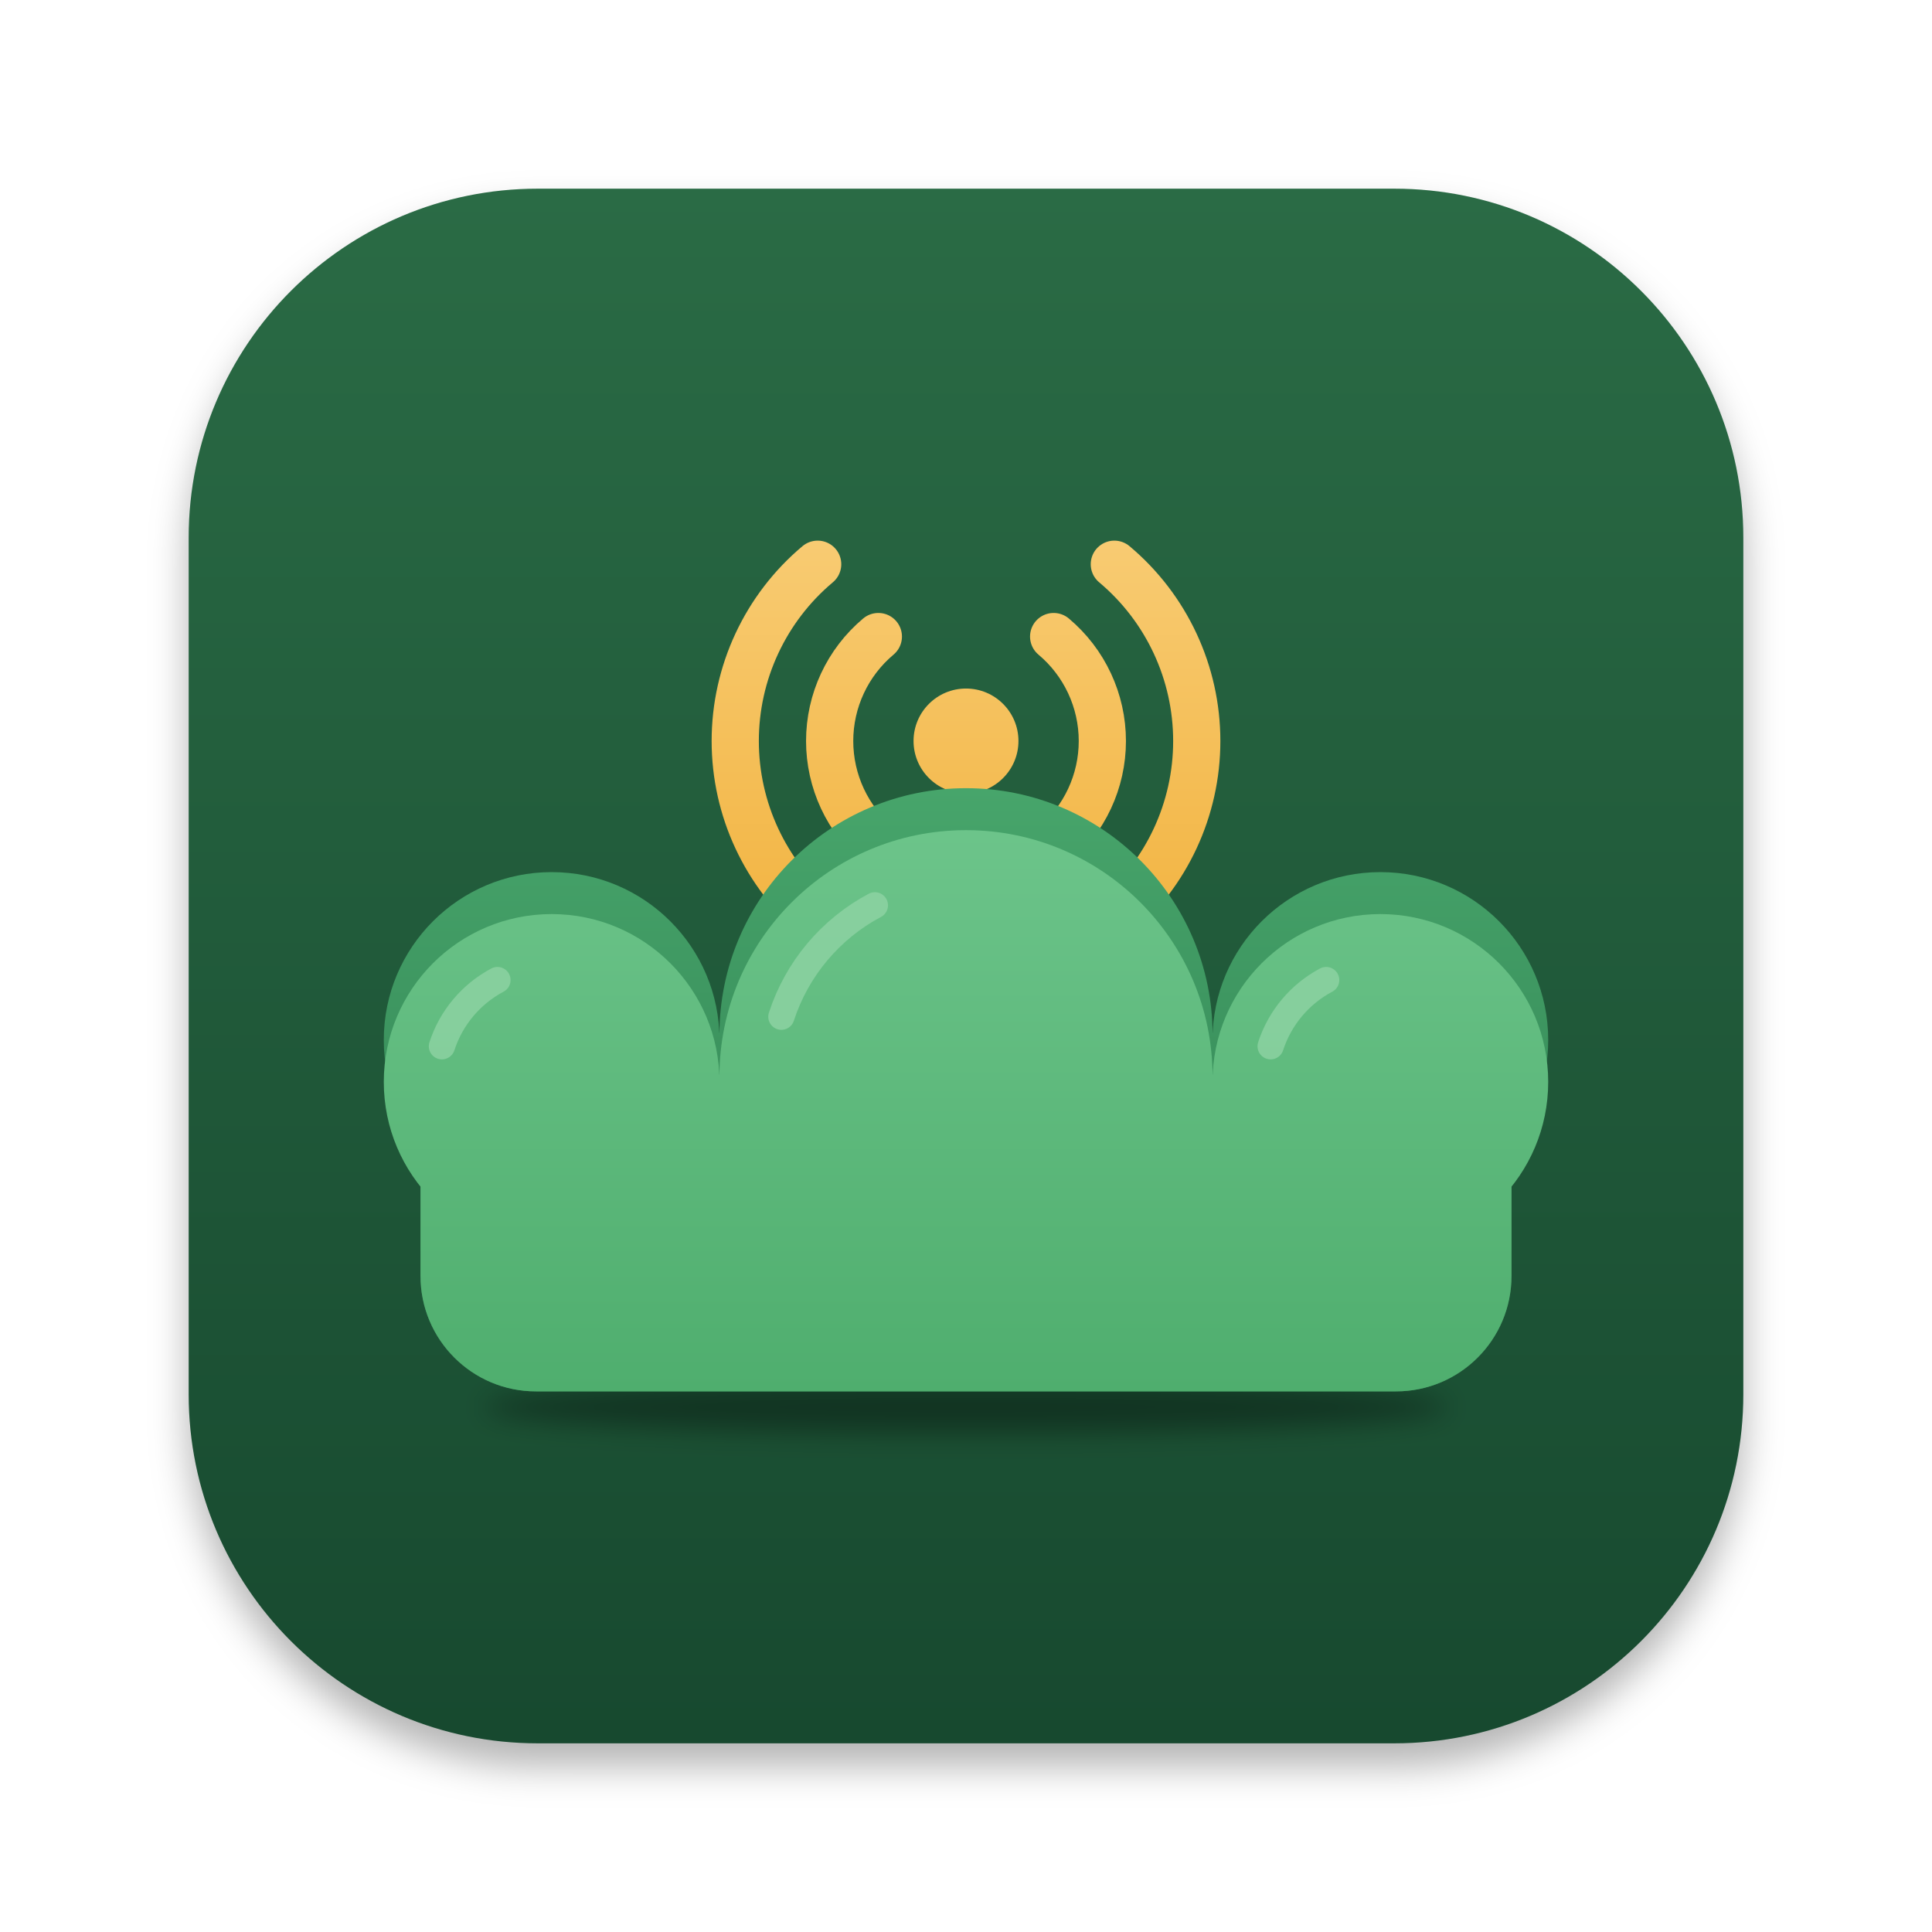
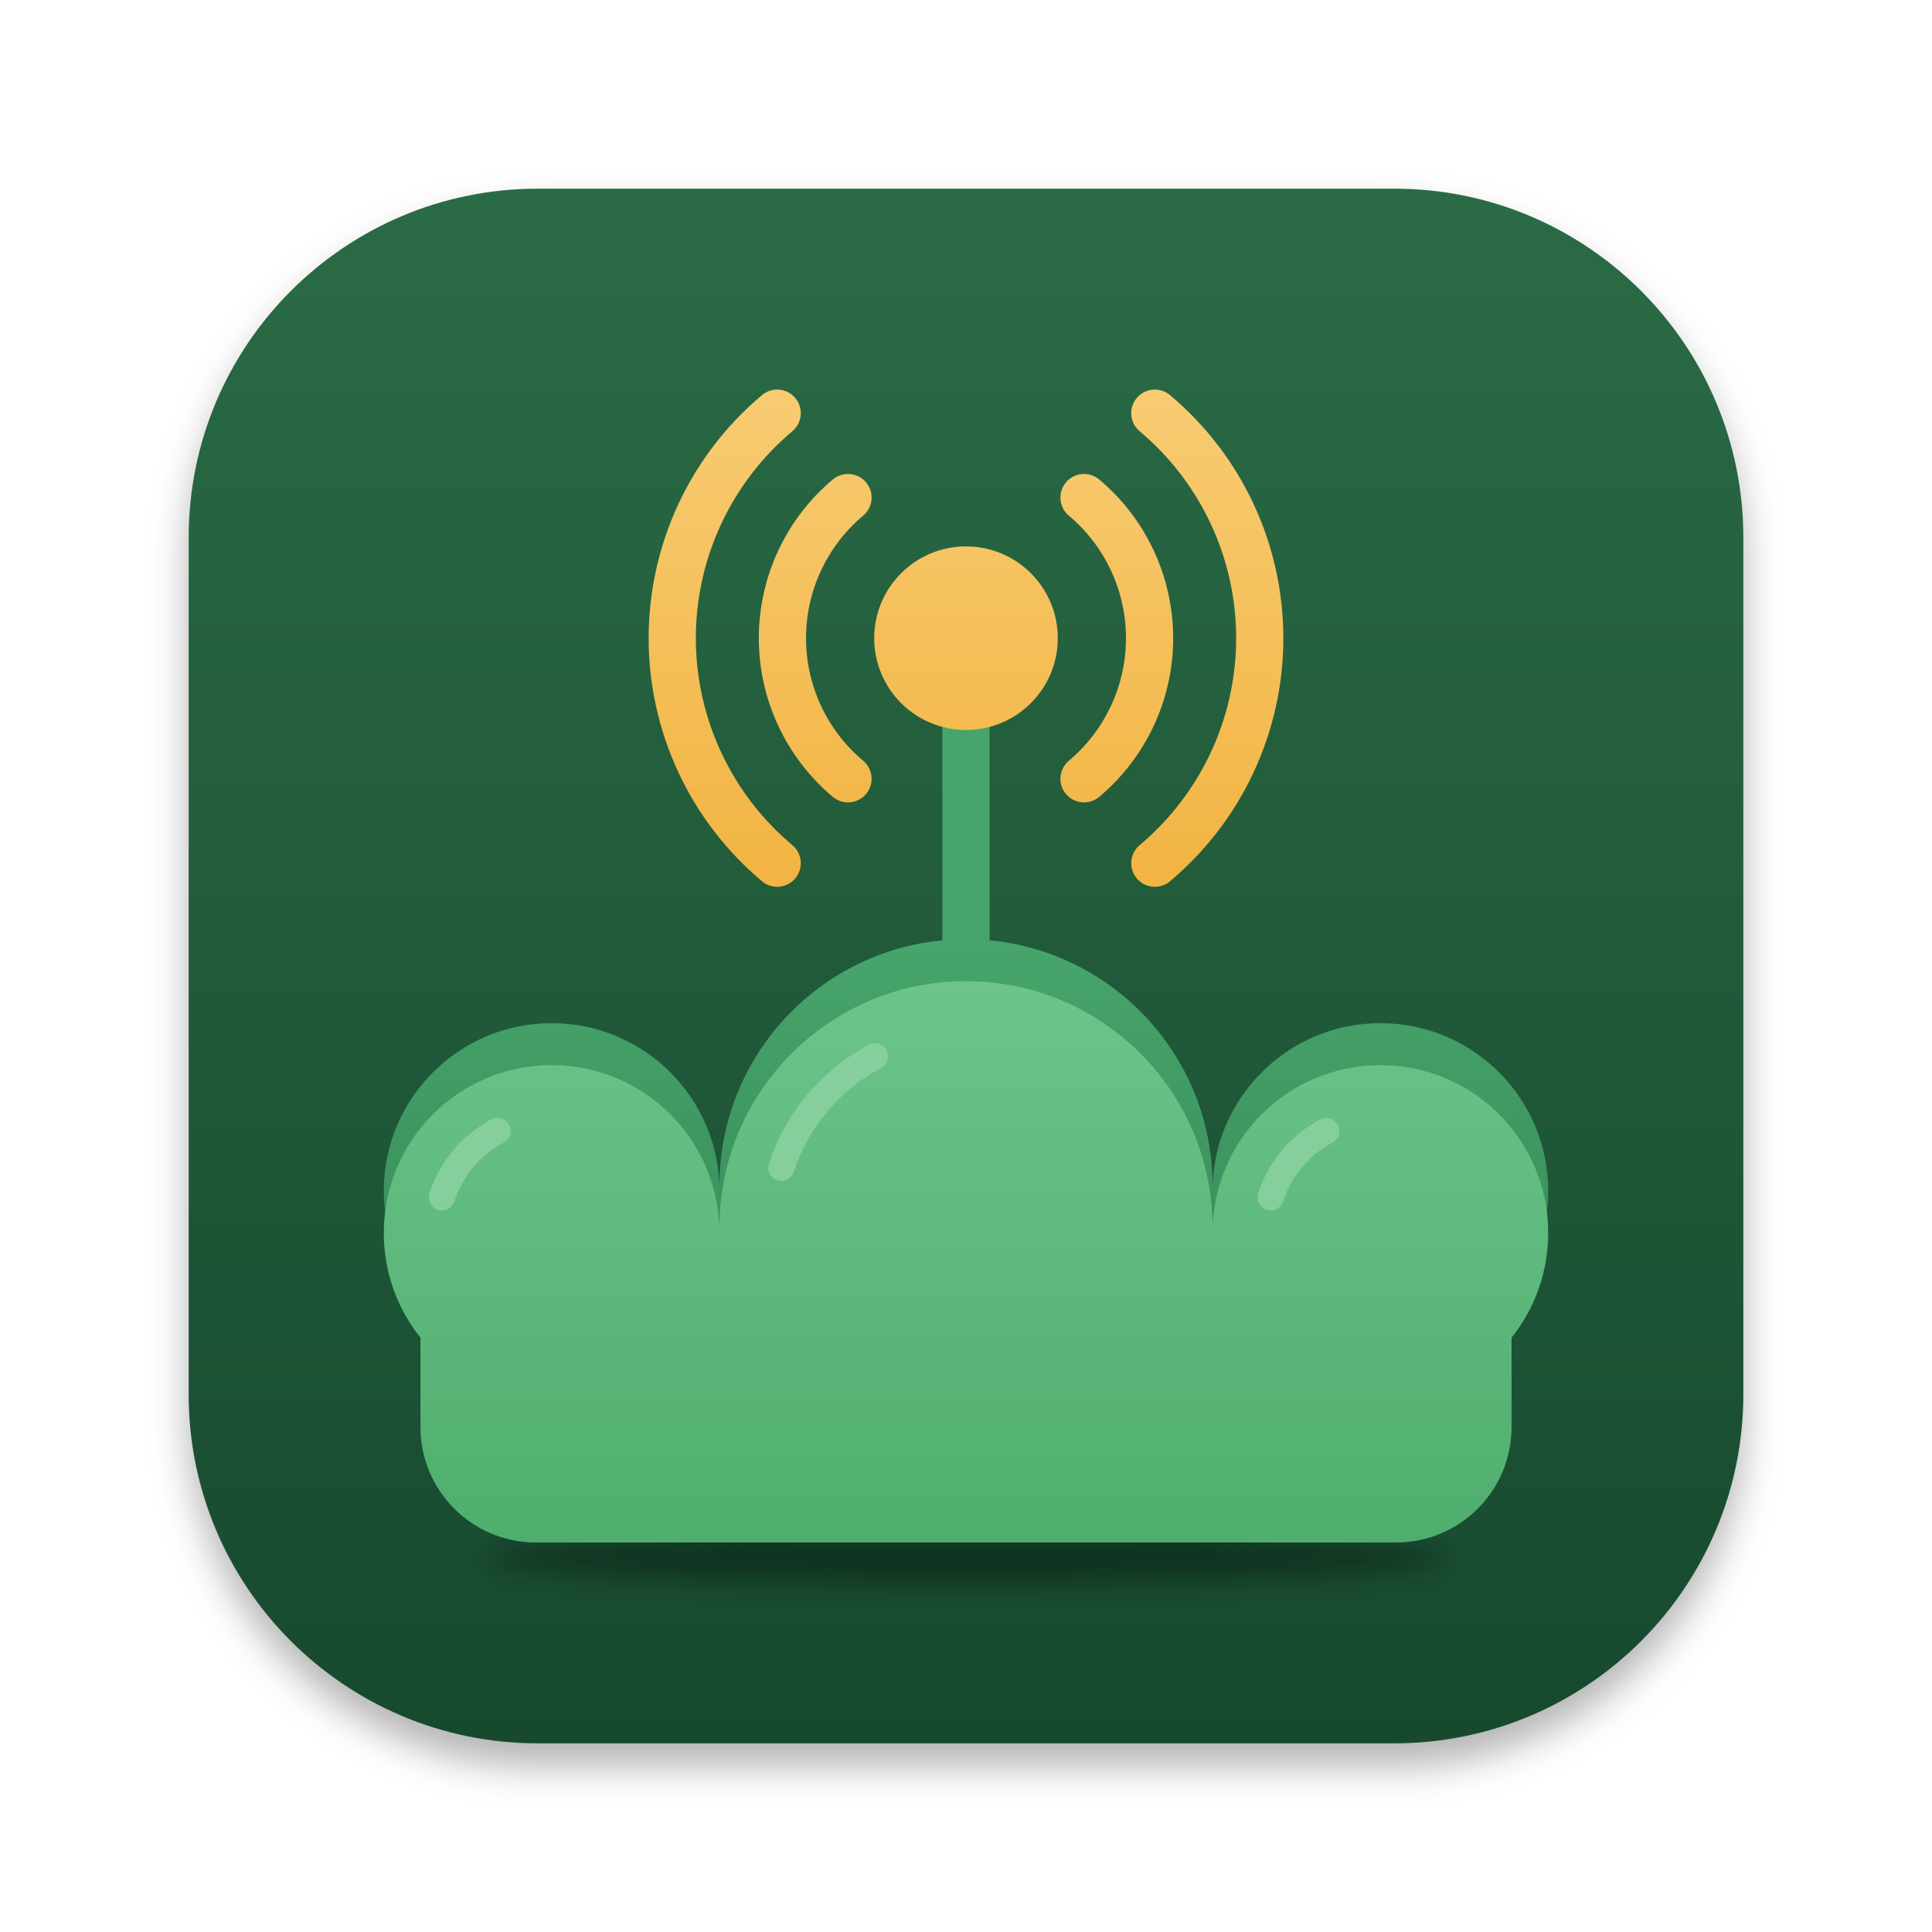
<svg xmlns="http://www.w3.org/2000/svg" viewBox="0 0 1024 1024" width="1024" height="1024">
  <defs>
    <linearGradient id="plate" x1="0" y1="100" x2="0" y2="924" gradientUnits="userSpaceOnUse">
      <stop offset="0" stop-color="#2A6B45" />
      <stop offset="1" stop-color="#17492F" />
    </linearGradient>
-     <linearGradient id="back" gradientUnits="userSpaceOnUse" x1="0" y1="94.1" x2="0" y2="209.1">
+     <linearGradient id="back" gradientUnits="userSpaceOnUse" x1="0" y1="122.9" x2="0" y2="237.9">
      <stop offset="0" stop-color="#47A56B" />
      <stop offset="1" stop-color="#2E7D4F" />
    </linearGradient>
-     <linearGradient id="front" gradientUnits="userSpaceOnUse" x1="0" y1="102.1" x2="0" y2="209.1">
+     <linearGradient id="front" gradientUnits="userSpaceOnUse" x1="0" y1="130.9" x2="0" y2="237.9">
      <stop offset="0" stop-color="#6CC48A" />
      <stop offset="1" stop-color="#4FAE6E" />
    </linearGradient>
-     <linearGradient id="amber" gradientUnits="userSpaceOnUse" x1="0" y1="46.9" x2="0" y2="118.81">
+     <linearGradient id="amber" gradientUnits="userSpaceOnUse" x1="0" y1="18.1" x2="0" y2="108.4">
      <stop offset="0" stop-color="#F8CB72" />
      <stop offset="1" stop-color="#F2B544" />
    </linearGradient>
    <filter id="plate-shadow" x="-10%" y="-10%" width="120%" height="125%">
      <feGaussianBlur in="SourceAlpha" stdDeviation="10" />
      <feOffset dy="12" result="blur" />
      <feFlood flood-color="#000000" flood-opacity="0.3" />
      <feComposite in2="blur" operator="in" />
    </filter>
    <filter id="contact" x="-20%" y="-300%" width="140%" height="700%">
      <feGaussianBlur stdDeviation="2.5" />
    </filter>
  </defs>
  <rect x="100" y="100" width="824" height="824" rx="185" fill="#000000" filter="url(#plate-shadow)" />
  <rect x="100" y="100" width="824" height="824" rx="185" fill="url(#plate)" />
  <g transform="translate(512 512) scale(2.78) translate(-128 -128)">
-     <ellipse cx="128" cy="212.1" rx="92" ry="5" fill="#000000" fill-opacity="0.35" filter="url(#contact)" />
+     <ellipse cx="128" cy="240.9" rx="92" ry="5" fill="#000000" fill-opacity="0.35" filter="url(#contact)" />
+     <rect x="123.5" y="65.5" width="9" height="71.4" fill="url(#back)" />
    <g fill="url(#amber)" stroke="url(#amber)">
-       <circle cx="128" cy="85.1" r="10" stroke="none" />
+       <circle cx="128" cy="65.5" r="17.5" stroke="none" />
      <g fill="none" stroke-width="9" stroke-linecap="round">
-         <path d="M111.29 65.19 A26 26 0 0 0 111.29 105.02" />
-         <path d="M144.71 65.19 A26 26 0 0 1 144.71 105.02" />
-         <path d="M99.72 51.4 A44 44 0 0 0 99.72 118.81" />
-         <path d="M156.28 51.4 A44 44 0 0 1 156.28 118.81" />
+         <path d="M105.5 38.69 A35.0 35.0 0 0 0 105.5 92.31" />
+         <path d="M150.5 38.69 A35.0 35.0 0 0 1 150.5 92.31" />
+         <path d="M92 22.6 A56 56 0 0 0 92 108.4" />
+         <path d="M164 22.6 A56 56 0 0 1 164 108.4" />
      </g>
    </g>
    <g fill="url(#back)">
-       <path d="M24 140.7 H232 V187.1 a22 22 0 0 1 -22 22 H46 a22 22 0 0 1 -22 -22 Z" />
-       <circle cx="49" cy="142.1" r="32" />
-       <circle cx="128" cy="141.11" r="47.01" />
-       <circle cx="207" cy="142.1" r="32" />
+       <path d="M24 169.5 H232 V215.9 a22 22 0 0 1 -22 22 H46 a22 22 0 0 1 -22 -22 Z" />
+       <circle cx="49" cy="170.9" r="32" />
+       <circle cx="128" cy="169.9" r="47.01" />
+       <circle cx="207" cy="170.9" r="32" />
    </g>
    <g fill="url(#front)">
-       <path d="M24 148.7 H232 V187.1 a22 22 0 0 1 -22 22 H46 a22 22 0 0 1 -22 -22 Z" />
-       <circle cx="49" cy="150.1" r="32" />
-       <circle cx="128" cy="149.11" r="47.01" />
-       <circle cx="207" cy="150.1" r="32" />
+       <path d="M24 177.5 H232 V215.9 a22 22 0 0 1 -22 22 H46 a22 22 0 0 1 -22 -22 Z" />
+       <circle cx="49" cy="178.9" r="32" />
+       <circle cx="128" cy="177.9" r="47.01" />
+       <circle cx="207" cy="178.9" r="32" />
    </g>
    <g fill="none" stroke="#8FD3A4" stroke-width="5" stroke-linecap="round" stroke-opacity="0.8">
-       <path d="M28.08 143.3 A22 22 0 0 1 38.67 130.68" />
-       <path d="M92.8 137.67 A37.01 37.01 0 0 1 110.63 116.43" />
-       <path d="M186.08 143.3 A22 22 0 0 1 196.67 130.68" />
+       <path d="M28.08 172.1 A22 22 0 0 1 38.67 159.47" />
+       <path d="M92.8 166.47 A37.01 37.01 0 0 1 110.63 145.23" />
+       <path d="M186.08 172.1 A22 22 0 0 1 196.67 159.47" />
    </g>
  </g>
</svg>
